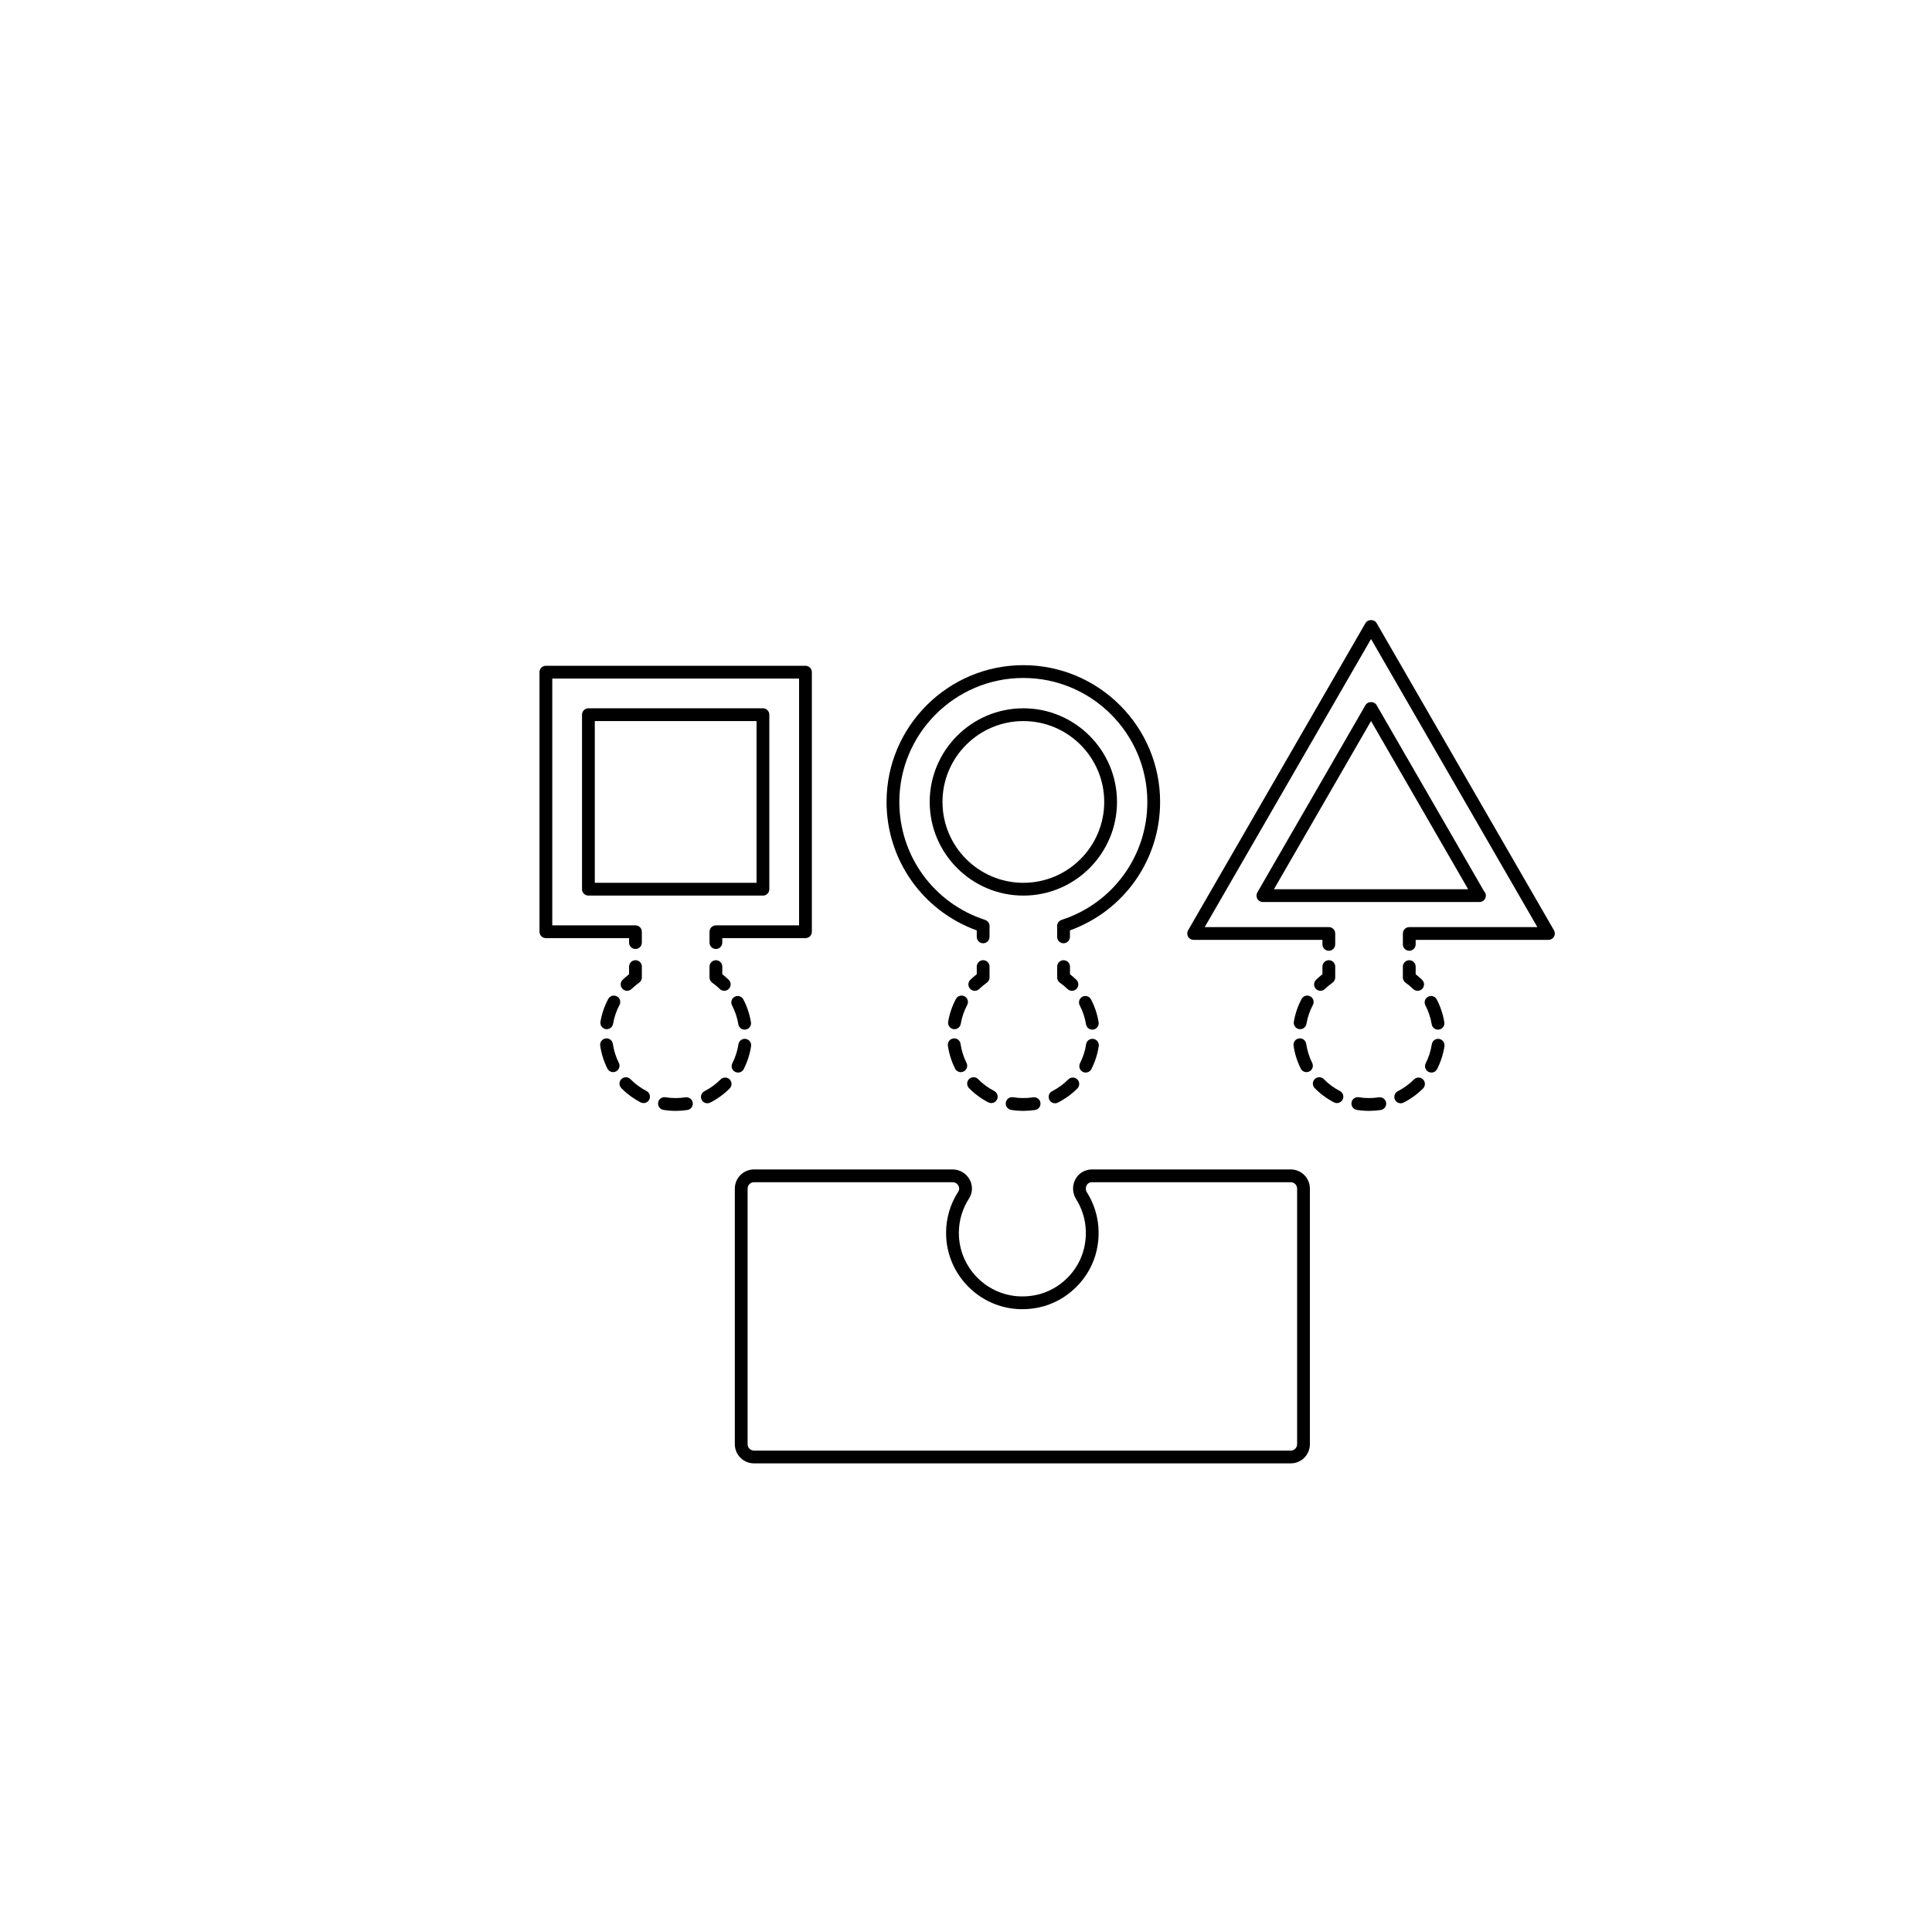
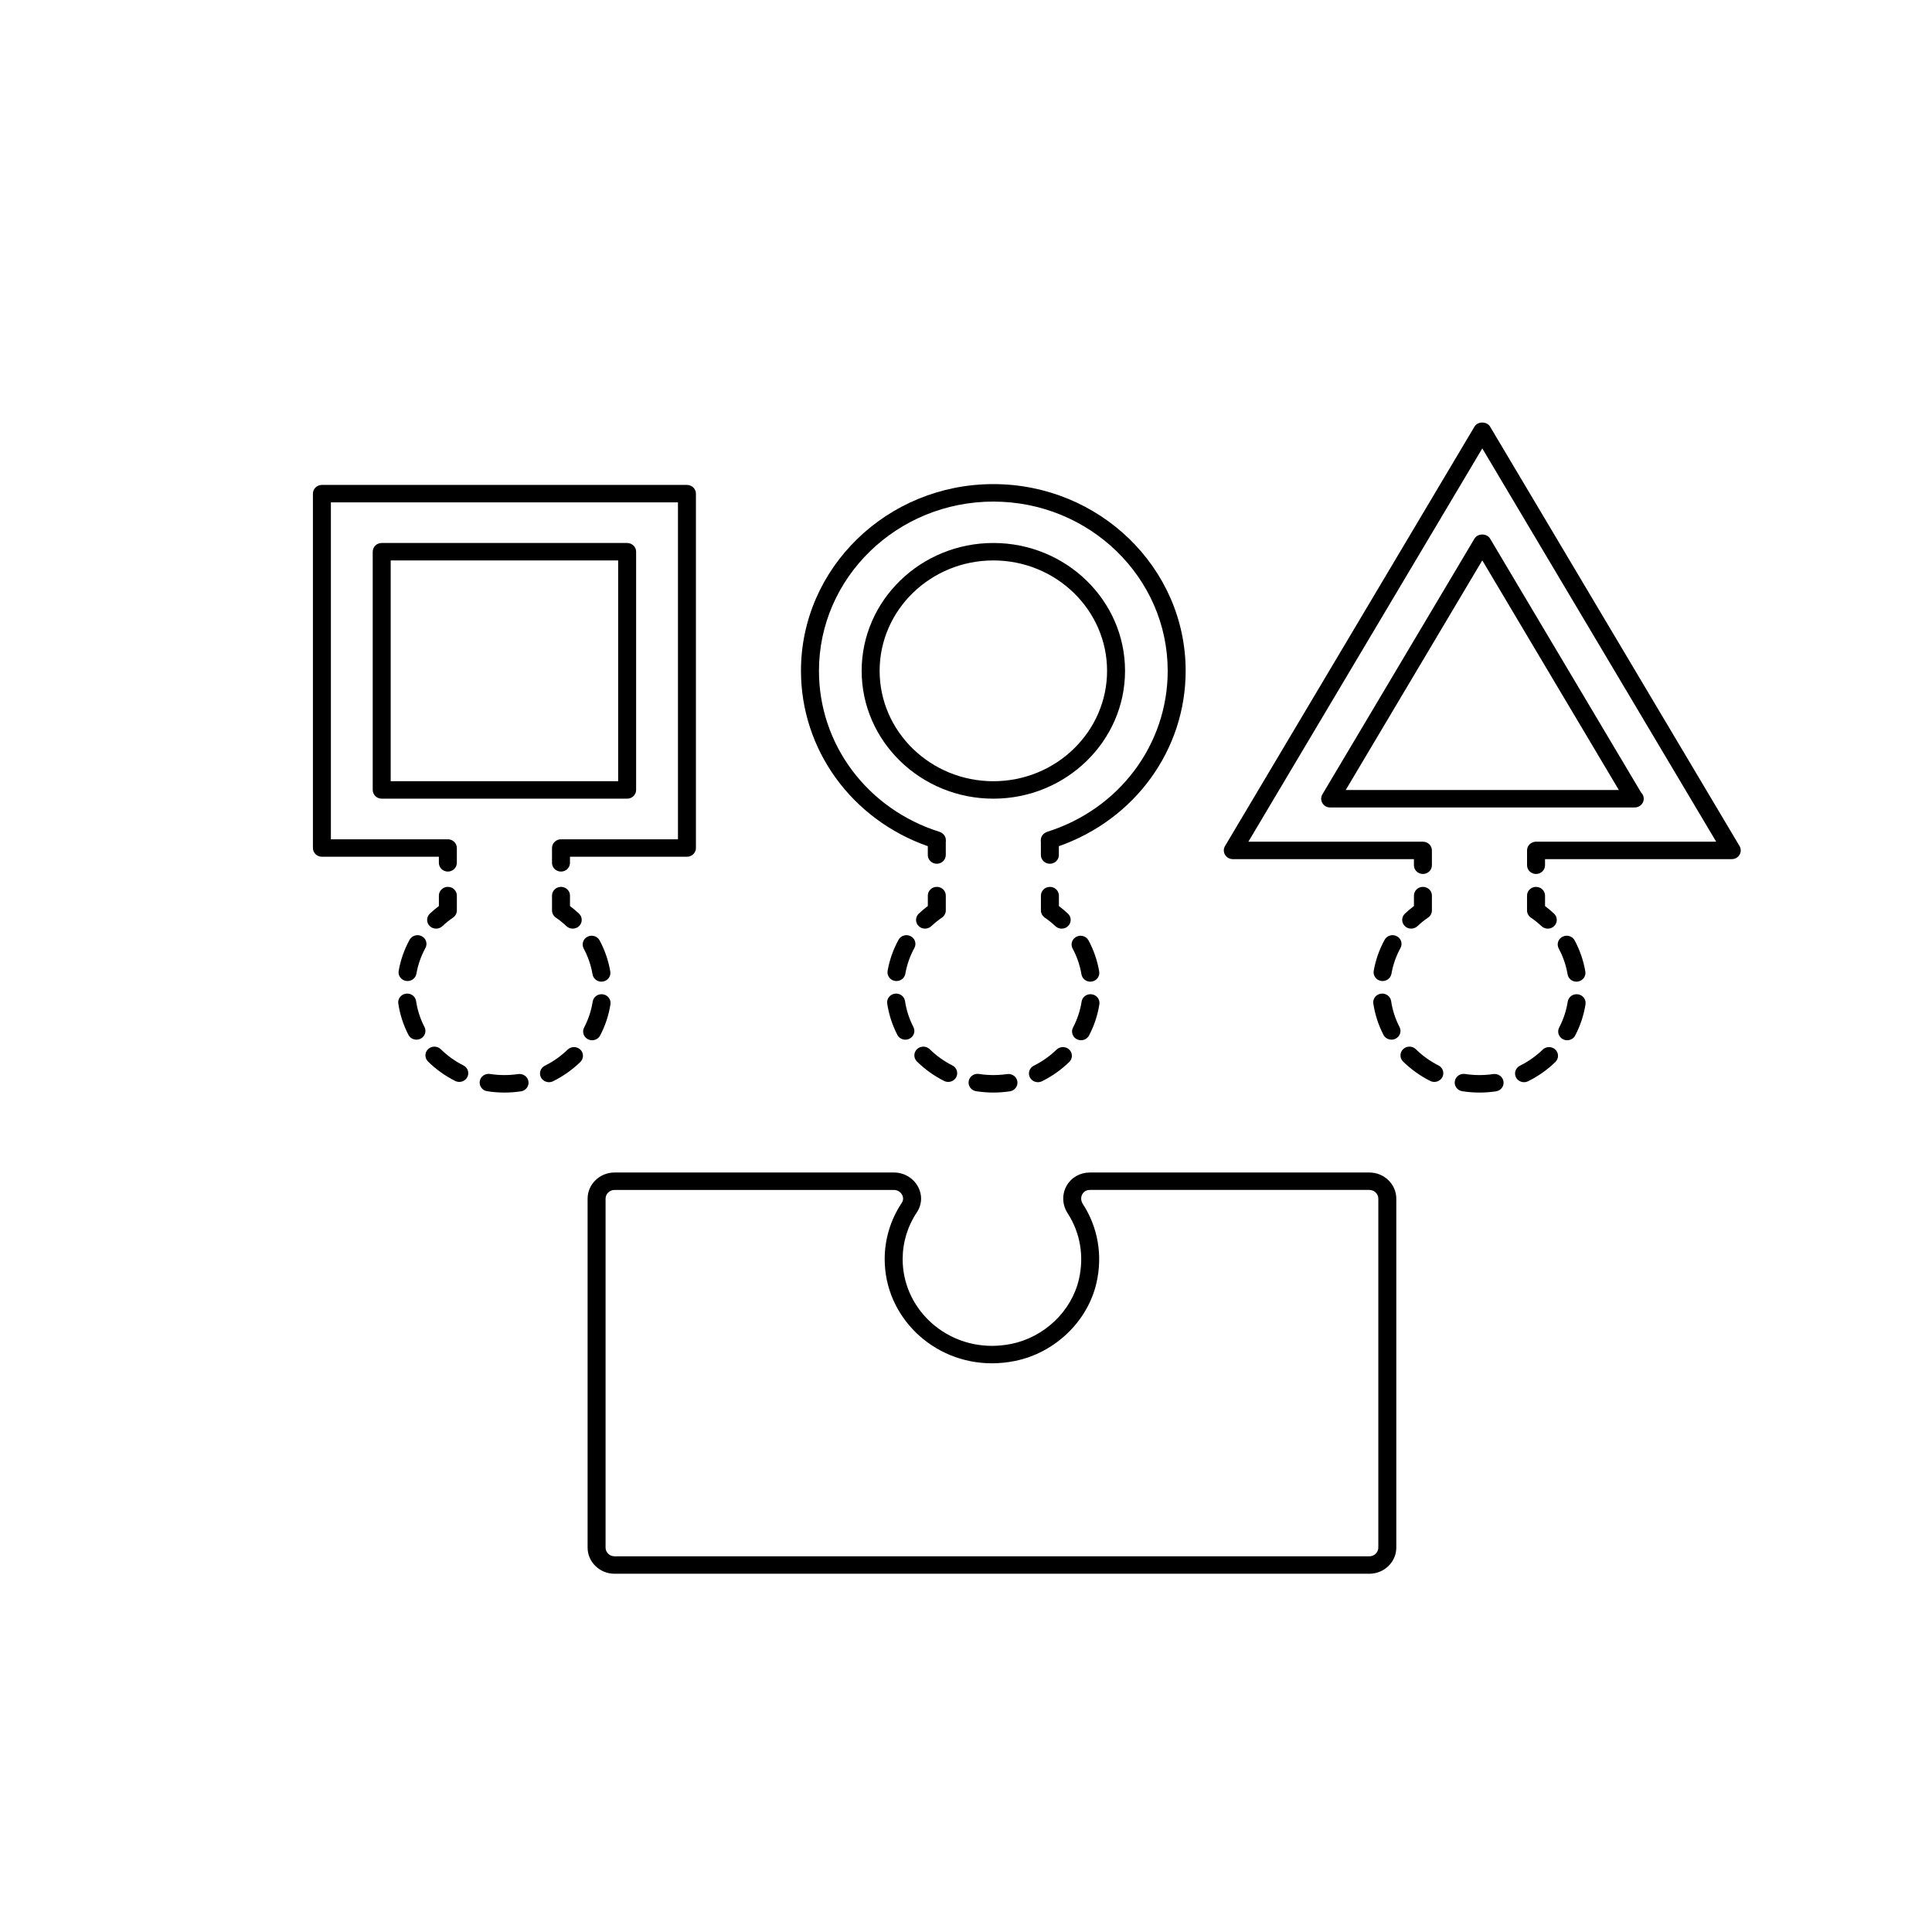
<svg xmlns="http://www.w3.org/2000/svg" width="40mm" height="40mm" viewBox="0 0 40 40" version="1.1" id="svg5">
  <defs id="defs2" />
  <g id="layer1">
    <style id="style9">
.MsftOfcThm_MainDark1_Fill_v2 {
 fill:#000000; 
}
</style>
-     <g id="g79" transform="matrix(0.2645833,0,0,0.2645833,7.937669,8.206052)">
+     <g id="g79" transform="matrix(0.3720694,0,0,0.361188,1.933766,2.425382)">
      <path d="M 71,60.495 H 55.45 c -0.548,0 -1.032,0.283 -1.294,0.758 -0.27,0.489 -0.249,1.093 0.055,1.576 0.702,1.115 0.925,2.459 0.629,3.783 -0.408,1.829 -1.916,3.317 -3.752,3.705 -0.362,0.076 -0.728,0.115 -1.088,0.115 -2.74,0 -4.969,-2.229 -4.969,-4.969 0,-0.958 0.273,-1.887 0.792,-2.687 0.292,-0.453 0.312,-1.009 0.051,-1.488 -0.266,-0.489 -0.775,-0.793 -1.329,-0.793 H 29 c -0.827,0 -1.5,0.673 -1.5,1.5 v 20 c 0,0.827 0.673,1.5 1.5,1.5 h 42 c 0.827,0 1.5,-0.673 1.5,-1.5 v -20 c 0,-0.828 -0.673,-1.5 -1.5,-1.5 z m 0.5,21.5 c 0,0.276 -0.224,0.5 -0.5,0.5 H 29 c -0.276,0 -0.5,-0.224 -0.5,-0.5 v -20 c 0,-0.276 0.224,-0.5 0.5,-0.5 h 15.545 c 0.19,0 0.358,0.101 0.451,0.271 0.04,0.073 0.118,0.265 -0.013,0.467 -0.623,0.963 -0.952,2.08 -0.952,3.23 0,3.291 2.678,5.969 5.969,5.969 0.429,0 0.865,-0.046 1.294,-0.137 2.213,-0.467 4.03,-2.262 4.521,-4.466 0.354,-1.583 0.084,-3.193 -0.758,-4.533 -0.112,-0.178 -0.122,-0.387 -0.026,-0.561 0.05,-0.09 0.17,-0.241 0.418,-0.241 H 71 c 0.276,0 0.5,0.224 0.5,0.5 z" class="MsftOfcThm_MainDark1_Fill_v2" stroke-width="1" id="path11" />
      <path d="m 57.406,31.738 c 0,-4.041 -3.288,-7.328 -7.328,-7.328 -4.04,0 -7.328,3.288 -7.328,7.328 0,4.04 3.288,7.328 7.328,7.328 4.04,0 7.328,-3.287 7.328,-7.328 z m -7.328,6.328 c -3.489,0 -6.328,-2.839 -6.328,-6.328 0,-3.489 2.839,-6.328 6.328,-6.328 3.489,0 6.328,2.839 6.328,6.328 0,3.489 -2.839,6.328 -6.328,6.328 z" class="MsftOfcThm_MainDark1_Fill_v2" stroke-width="1" id="path13" />
      <path d="m 46.431,41.79 v 0.507 c 0,0.276 0.224,0.5 0.5,0.5 0.276,0 0.5,-0.224 0.5,-0.5 v -0.758 c 0.001,-0.005 0.005,-0.009 0.006,-0.015 0.003,-0.02 -0.002,-0.039 -10e-4,-0.06 0,-0.006 10e-4,-0.012 10e-4,-0.018 0,-0.004 -0.002,-0.006 -0.002,-0.01 -0.001,-0.063 -0.014,-0.122 -0.037,-0.178 -0.001,-0.004 -0.003,-0.007 -0.004,-0.01 -0.05,-0.114 -0.14,-0.206 -0.26,-0.257 -0.004,-0.002 -0.007,-0.004 -0.011,-0.006 -0.01,-0.004 -0.017,-0.011 -0.027,-0.014 -4.021,-1.297 -6.722,-5.007 -6.722,-9.231 0,-5.35 4.353,-9.703 9.703,-9.703 5.35,0 9.703,4.353 9.703,9.703 0,4.224 -2.702,7.934 -6.722,9.231 -0.008,0.002 -0.013,0.008 -0.02,0.011 -0.024,0.009 -0.044,0.023 -0.066,0.035 -0.035,0.019 -0.067,0.039 -0.096,0.065 -0.013,0.012 -0.023,0.025 -0.034,0.039 -0.032,0.036 -0.058,0.075 -0.079,0.119 -0.004,0.009 -0.008,0.019 -0.011,0.028 -0.021,0.053 -0.032,0.109 -0.033,0.168 0,0.004 -0.002,0.007 -0.002,0.011 0,0.006 0.001,0.012 0.001,0.018 10e-4,0.02 -0.005,0.039 -0.001,0.059 0.001,0.006 0.005,0.011 0.006,0.017 v 0.756 c 0,0.276 0.224,0.5 0.5,0.5 0.276,0 0.5,-0.224 0.5,-0.5 V 41.79 c 4.234,-1.533 7.056,-5.521 7.056,-10.052 0,-5.902 -4.801,-10.703 -10.703,-10.703 -5.902,0 -10.703,4.801 -10.703,10.703 0.002,4.531 2.824,8.519 7.058,10.052 z" class="MsftOfcThm_MainDark1_Fill_v2" stroke-width="1" id="path15" />
      <path d="M 30.2,38.566 V 24.91 c 0,-0.276 -0.224,-0.5 -0.5,-0.5 H 16.043 c -0.276,0 -0.5,0.224 -0.5,0.5 v 13.656 c 0,0.276 0.224,0.5 0.5,0.5 H 29.7 c 0.276,0 0.5,-0.223 0.5,-0.5 z m -1,-0.5 H 16.543 V 25.41 H 29.2 Z" class="MsftOfcThm_MainDark1_Fill_v2" stroke-width="1" id="path17" />
      <path d="m 85.77,39.569 c 0.276,0 0.5,-0.224 0.5,-0.5 0,-0.139 -0.056,-0.264 -0.147,-0.354 L 77.718,24.157 c -0.179,-0.31 -0.688,-0.31 -0.866,0 L 68.387,38.82 c -0.089,0.155 -0.089,0.345 0,0.5 0.089,0.155 0.254,0.25 0.433,0.25 h 16.93 c 0.007,-0.002 0.013,-10e-4 0.02,-10e-4 z m -16.084,-1 7.599,-13.163 7.599,13.163 z" class="MsftOfcThm_MainDark1_Fill_v2" stroke-width="1" id="path19" />
      <path d="M 91.6,41.782 77.718,17.738 c -0.179,-0.31 -0.688,-0.31 -0.866,0 L 62.969,41.782 c -0.089,0.155 -0.089,0.345 0,0.5 0.089,0.155 0.254,0.25 0.433,0.25 h 10.079 v 0.351 c 0,0.276 0.224,0.5 0.5,0.5 0.276,0 0.5,-0.224 0.5,-0.5 v -0.851 c 0,-0.276 -0.224,-0.5 -0.5,-0.5 -10e-4,0 -0.002,0 -0.002,0 h -9.71 L 77.285,18.988 90.3,41.532 H 80.278 c -0.001,0 -0.002,0 -0.002,0 -0.276,0 -0.5,0.224 -0.5,0.5 v 0.851 c 0,0.276 0.224,0.5 0.5,0.5 0.276,0 0.5,-0.224 0.5,-0.5 v -0.351 h 10.391 c 0.179,0 0.344,-0.095 0.433,-0.25 0.089,-0.155 0.089,-0.345 0,-0.5 z" class="MsftOfcThm_MainDark1_Fill_v2" stroke-width="1" id="path21" />
      <path d="m 45.917,46.363 c 0.098,0.102 0.229,0.153 0.36,0.153 0.125,0 0.25,-0.047 0.348,-0.141 0.185,-0.179 0.384,-0.344 0.595,-0.493 0.133,-0.094 0.212,-0.247 0.212,-0.41 v -0.851 c 0,-0.276 -0.224,-0.5 -0.5,-0.5 0,0 0,0 0,0 -0.276,0 -0.5,0.225 -0.5,0.501 v 0.598 c -0.174,0.135 -0.342,0.28 -0.502,0.435 -0.2,0.193 -0.205,0.51 -0.013,0.708 z" class="MsftOfcThm_MainDark1_Fill_v2" stroke-width="1" id="path23" />
      <path d="m 54.731,52.859 c 0.073,0.037 0.15,0.054 0.226,0.054 0.183,0 0.358,-0.1 0.447,-0.274 0.286,-0.563 0.479,-1.165 0.574,-1.789 0.042,-0.273 -0.146,-0.528 -0.419,-0.57 -0.279,-0.041 -0.528,0.146 -0.57,0.419 -0.079,0.519 -0.24,1.019 -0.478,1.487 -0.124,0.247 -0.026,0.548 0.22,0.673 z" class="MsftOfcThm_MainDark1_Fill_v2" stroke-width="1" id="path25" />
      <path d="m 54.981,49.136 c 0.04,0.246 0.252,0.42 0.493,0.42 0.027,0 0.054,-0.002 0.081,-0.007 0.273,-0.044 0.458,-0.302 0.413,-0.574 -0.102,-0.622 -0.301,-1.222 -0.593,-1.783 -0.128,-0.244 -0.429,-0.34 -0.675,-0.212 -0.245,0.128 -0.34,0.43 -0.212,0.675 0.243,0.466 0.409,0.965 0.493,1.481 z" class="MsftOfcThm_MainDark1_Fill_v2" stroke-width="1" id="path27" />
      <path d="m 47.336,55.246 c 0.074,0.038 0.152,0.056 0.23,0.056 0.181,0 0.355,-0.099 0.445,-0.27 0.127,-0.246 0.031,-0.547 -0.214,-0.675 -0.466,-0.241 -0.889,-0.553 -1.258,-0.928 -0.194,-0.197 -0.511,-0.198 -0.708,-0.005 -0.197,0.194 -0.199,0.511 -0.005,0.708 0.443,0.449 0.951,0.824 1.51,1.114 z" class="MsftOfcThm_MainDark1_Fill_v2" stroke-width="1" id="path29" />
      <path d="m 44.595,50.245 c -0.273,0.04 -0.463,0.294 -0.423,0.567 0.091,0.625 0.281,1.229 0.563,1.792 0.087,0.175 0.264,0.277 0.448,0.277 0.075,0 0.151,-0.017 0.223,-0.053 0.247,-0.124 0.348,-0.424 0.224,-0.671 -0.234,-0.469 -0.392,-0.97 -0.467,-1.49 -0.041,-0.273 -0.295,-0.464 -0.568,-0.422 z" class="MsftOfcThm_MainDark1_Fill_v2" stroke-width="1" id="path31" />
      <path d="m 52.558,55.318 c 0.076,0 0.154,-0.018 0.227,-0.055 0.562,-0.286 1.072,-0.658 1.518,-1.104 0.195,-0.196 0.195,-0.513 0,-0.708 -0.195,-0.195 -0.512,-0.194 -0.708,0 -0.372,0.372 -0.797,0.682 -1.264,0.92 -0.246,0.125 -0.344,0.427 -0.219,0.673 0.088,0.174 0.263,0.274 0.446,0.274 z" class="MsftOfcThm_MainDark1_Fill_v2" stroke-width="1" id="path33" />
      <path d="M 45.476,46.949 C 45.232,46.82 44.93,46.912 44.8,47.157 c -0.296,0.558 -0.5,1.156 -0.606,1.779 -0.046,0.272 0.137,0.531 0.409,0.577 0.028,0.005 0.057,0.007 0.084,0.007 0.24,0 0.451,-0.172 0.493,-0.417 0.088,-0.517 0.257,-1.014 0.503,-1.478 0.13,-0.244 0.037,-0.546 -0.207,-0.676 z" class="MsftOfcThm_MainDark1_Fill_v2" stroke-width="1" id="path35" />
      <path d="m 49.279,54.846 c -0.277,-0.043 -0.53,0.142 -0.574,0.415 -0.043,0.273 0.142,0.53 0.415,0.574 0.313,0.05 0.635,0.076 0.958,0.077 0.308,0 0.617,-0.024 0.918,-0.07 0.273,-0.042 0.46,-0.298 0.418,-0.571 -0.042,-0.273 -0.297,-0.457 -0.571,-0.418 -0.508,0.078 -1.051,0.076 -1.564,-0.007 z" class="MsftOfcThm_MainDark1_Fill_v2" stroke-width="1" id="path37" />
      <path d="m 53.225,44.123 c -0.276,0 -0.5,0.224 -0.5,0.5 v 0.851 c 0,0.163 0.08,0.315 0.212,0.409 0.211,0.148 0.41,0.314 0.595,0.493 0.097,0.094 0.223,0.141 0.348,0.141 0.131,0 0.262,-0.051 0.36,-0.153 0.192,-0.199 0.187,-0.516 -0.012,-0.708 -0.16,-0.154 -0.328,-0.3 -0.502,-0.435 v -0.598 c -10e-4,-0.276 -0.225,-0.5 -0.501,-0.5 z" class="MsftOfcThm_MainDark1_Fill_v2" stroke-width="1" id="path39" />
      <path d="m 19.224,42.745 c 0,0.276 0.224,0.5 0.5,0.5 0.276,0 0.5,-0.224 0.5,-0.5 v -0.85 c 0,-0.276 -0.224,-0.5 -0.5,-0.5 -0.001,0 -0.002,0 -0.002,0 H 13.215 V 22.082 h 19.313 v 19.313 h -6.507 c -0.001,0 -0.002,0 -0.002,0 -0.276,0 -0.5,0.224 -0.5,0.5 v 0.85 c 0,0.276 0.224,0.5 0.5,0.5 0.276,0 0.5,-0.224 0.5,-0.5 v -0.35 h 6.509 c 0.276,0 0.5,-0.224 0.5,-0.5 V 21.582 c 0,-0.276 -0.224,-0.5 -0.5,-0.5 H 12.715 c -0.276,0 -0.5,0.224 -0.5,0.5 v 20.313 c 0,0.276 0.224,0.5 0.5,0.5 h 6.509 z" class="MsftOfcThm_MainDark1_Fill_v2" stroke-width="1" id="path41" />
      <path d="m 18.71,46.363 c 0.098,0.102 0.229,0.153 0.36,0.153 0.125,0 0.25,-0.047 0.348,-0.141 0.185,-0.179 0.384,-0.344 0.595,-0.493 0.133,-0.094 0.212,-0.247 0.212,-0.41 v -0.851 c 0,-0.276 -0.224,-0.5 -0.5,-0.5 0,0 0,0 0,0 -0.276,0 -0.5,0.225 -0.5,0.501 v 0.598 c -0.174,0.135 -0.342,0.28 -0.502,0.435 -0.199,0.193 -0.204,0.51 -0.013,0.708 z" class="MsftOfcThm_MainDark1_Fill_v2" stroke-width="1" id="path43" />
      <path d="m 27.494,46.979 c -0.245,0.128 -0.34,0.43 -0.213,0.675 0.243,0.467 0.409,0.965 0.494,1.482 0.04,0.246 0.252,0.42 0.493,0.42 0.027,0 0.054,-0.002 0.081,-0.007 0.273,-0.044 0.458,-0.302 0.413,-0.574 -0.102,-0.622 -0.301,-1.222 -0.593,-1.783 -0.128,-0.245 -0.43,-0.341 -0.675,-0.213 z" class="MsftOfcThm_MainDark1_Fill_v2" stroke-width="1" id="path45" />
      <path d="m 26.388,53.452 c -0.372,0.372 -0.797,0.682 -1.264,0.92 -0.246,0.125 -0.344,0.427 -0.219,0.673 0.088,0.173 0.264,0.273 0.446,0.273 0.076,0 0.154,-0.018 0.227,-0.055 0.562,-0.286 1.072,-0.658 1.518,-1.104 0.195,-0.196 0.195,-0.513 0,-0.708 -0.196,-0.195 -0.513,-0.193 -0.708,10e-4 z" class="MsftOfcThm_MainDark1_Fill_v2" stroke-width="1" id="path47" />
      <path d="m 27.751,52.914 c 0.183,0 0.358,-0.1 0.447,-0.274 0.286,-0.563 0.479,-1.165 0.574,-1.789 0.042,-0.273 -0.146,-0.528 -0.419,-0.57 -0.279,-0.041 -0.529,0.146 -0.57,0.419 -0.079,0.519 -0.24,1.019 -0.478,1.487 -0.125,0.247 -0.026,0.547 0.22,0.673 0.073,0.036 0.15,0.054 0.226,0.054 z" class="MsftOfcThm_MainDark1_Fill_v2" stroke-width="1" id="path49" />
      <path d="m 17.593,47.157 c -0.296,0.558 -0.5,1.156 -0.606,1.779 -0.046,0.272 0.137,0.531 0.409,0.577 0.028,0.005 0.057,0.007 0.084,0.007 0.24,0 0.451,-0.172 0.493,-0.417 0.088,-0.517 0.257,-1.014 0.503,-1.478 0.129,-0.244 0.037,-0.547 -0.208,-0.676 -0.242,-0.129 -0.545,-0.036 -0.675,0.208 z" class="MsftOfcThm_MainDark1_Fill_v2" stroke-width="1" id="path51" />
      <path d="m 17.956,50.667 c -0.041,-0.274 -0.294,-0.464 -0.567,-0.423 -0.273,0.04 -0.463,0.294 -0.423,0.567 0.091,0.625 0.281,1.229 0.563,1.792 0.087,0.175 0.264,0.277 0.448,0.277 0.075,0 0.151,-0.017 0.223,-0.053 0.247,-0.124 0.348,-0.424 0.224,-0.671 -0.236,-0.468 -0.393,-0.969 -0.468,-1.489 z" class="MsftOfcThm_MainDark1_Fill_v2" stroke-width="1" id="path53" />
      <path d="m 20.59,54.357 c -0.466,-0.241 -0.889,-0.553 -1.258,-0.928 -0.194,-0.197 -0.511,-0.198 -0.708,-0.005 -0.197,0.194 -0.199,0.511 -0.005,0.708 0.443,0.45 0.951,0.824 1.51,1.114 0.074,0.038 0.152,0.056 0.23,0.056 0.181,0 0.355,-0.099 0.445,-0.27 0.127,-0.246 0.031,-0.548 -0.214,-0.675 z" class="MsftOfcThm_MainDark1_Fill_v2" stroke-width="1" id="path55" />
      <path d="m 23.637,54.852 c -0.508,0.079 -1.051,0.078 -1.564,-0.005 -0.279,-0.043 -0.53,0.142 -0.574,0.415 -0.043,0.273 0.142,0.53 0.415,0.574 0.313,0.05 0.635,0.076 0.958,0.077 0.308,0 0.617,-0.024 0.918,-0.07 0.273,-0.042 0.46,-0.298 0.418,-0.571 -0.042,-0.275 -0.299,-0.459 -0.571,-0.42 z" class="MsftOfcThm_MainDark1_Fill_v2" stroke-width="1" id="path57" />
      <path d="m 26.325,46.375 c 0.097,0.094 0.223,0.141 0.348,0.141 0.131,0 0.262,-0.051 0.36,-0.153 0.192,-0.199 0.187,-0.516 -0.012,-0.708 -0.159,-0.154 -0.327,-0.299 -0.501,-0.434 v -0.599 c 0,-0.276 -0.224,-0.5 -0.5,-0.5 -0.276,0 -0.5,0.224 -0.5,0.5 v 0.851 c 0,0.163 0.079,0.315 0.212,0.409 0.209,0.149 0.408,0.314 0.593,0.493 z" class="MsftOfcThm_MainDark1_Fill_v2" stroke-width="1" id="path59" />
      <path d="m 73.327,46.516 c 0.125,0 0.25,-0.047 0.348,-0.141 0.185,-0.179 0.384,-0.344 0.595,-0.493 0.133,-0.094 0.212,-0.246 0.212,-0.409 v -0.851 c 0,-0.276 -0.224,-0.5 -0.5,-0.5 -0.276,0 -0.5,0.224 -0.5,0.5 v 0.599 c -0.174,0.135 -0.342,0.28 -0.501,0.434 -0.199,0.192 -0.204,0.509 -0.012,0.708 0.096,0.102 0.227,0.153 0.358,0.153 z" class="MsftOfcThm_MainDark1_Fill_v2" stroke-width="1" id="path61" />
      <path d="m 82.61,50.281 c -0.281,-0.041 -0.528,0.146 -0.57,0.419 -0.079,0.519 -0.24,1.019 -0.478,1.487 -0.125,0.247 -0.026,0.547 0.22,0.673 0.073,0.037 0.15,0.054 0.226,0.054 0.183,0 0.358,-0.1 0.447,-0.274 0.286,-0.563 0.479,-1.165 0.574,-1.789 0.041,-0.273 -0.146,-0.528 -0.419,-0.57 z" class="MsftOfcThm_MainDark1_Fill_v2" stroke-width="1" id="path63" />
      <path d="m 82.032,49.136 c 0.04,0.246 0.252,0.42 0.493,0.42 0.027,0 0.054,-0.002 0.081,-0.007 0.273,-0.044 0.458,-0.302 0.413,-0.574 -0.102,-0.622 -0.301,-1.222 -0.593,-1.783 -0.128,-0.245 -0.429,-0.341 -0.675,-0.213 -0.245,0.128 -0.34,0.43 -0.213,0.675 0.243,0.467 0.409,0.966 0.494,1.482 z" class="MsftOfcThm_MainDark1_Fill_v2" stroke-width="1" id="path65" />
      <path d="m 77.894,54.852 c -0.508,0.079 -1.051,0.078 -1.564,-0.005 -0.277,-0.043 -0.53,0.142 -0.574,0.415 -0.043,0.273 0.142,0.53 0.415,0.574 0.313,0.05 0.635,0.076 0.958,0.077 0.308,0 0.617,-0.024 0.918,-0.07 0.273,-0.042 0.46,-0.298 0.418,-0.571 -0.043,-0.275 -0.298,-0.459 -0.571,-0.42 z" class="MsftOfcThm_MainDark1_Fill_v2" stroke-width="1" id="path67" />
      <path d="m 71.653,49.513 c 0.028,0.005 0.057,0.007 0.084,0.007 0.24,0 0.451,-0.172 0.493,-0.417 0.088,-0.517 0.257,-1.014 0.503,-1.478 0.129,-0.244 0.037,-0.547 -0.208,-0.676 -0.245,-0.129 -0.547,-0.037 -0.676,0.208 -0.296,0.558 -0.5,1.156 -0.606,1.779 -0.045,0.272 0.138,0.53 0.41,0.577 z" class="MsftOfcThm_MainDark1_Fill_v2" stroke-width="1" id="path69" />
      <path d="m 74.847,54.357 c -0.466,-0.241 -0.889,-0.553 -1.258,-0.928 -0.194,-0.197 -0.511,-0.198 -0.708,-0.005 -0.197,0.194 -0.199,0.511 -0.005,0.708 0.443,0.45 0.951,0.824 1.51,1.114 0.074,0.038 0.152,0.056 0.23,0.056 0.181,0 0.355,-0.099 0.445,-0.27 0.127,-0.246 0.031,-0.548 -0.214,-0.675 z" class="MsftOfcThm_MainDark1_Fill_v2" stroke-width="1" id="path71" />
      <path d="m 72.212,50.667 c -0.04,-0.274 -0.297,-0.464 -0.567,-0.423 -0.273,0.04 -0.463,0.294 -0.423,0.567 0.091,0.625 0.281,1.229 0.563,1.792 0.087,0.175 0.264,0.277 0.448,0.277 0.075,0 0.151,-0.017 0.223,-0.053 0.247,-0.124 0.348,-0.424 0.224,-0.671 -0.235,-0.468 -0.392,-0.969 -0.468,-1.489 z" class="MsftOfcThm_MainDark1_Fill_v2" stroke-width="1" id="path73" />
      <path d="m 80.645,53.452 c -0.372,0.372 -0.797,0.682 -1.264,0.92 -0.246,0.125 -0.344,0.427 -0.219,0.673 0.088,0.173 0.264,0.273 0.446,0.273 0.076,0 0.154,-0.018 0.227,-0.055 0.562,-0.286 1.072,-0.658 1.518,-1.104 0.195,-0.196 0.195,-0.513 0,-0.708 -0.196,-0.195 -0.513,-0.193 -0.708,10e-4 z" class="MsftOfcThm_MainDark1_Fill_v2" stroke-width="1" id="path75" />
      <path d="m 80.275,44.123 c -0.276,0 -0.5,0.224 -0.5,0.5 v 0.851 c 0,0.163 0.079,0.315 0.212,0.409 0.211,0.149 0.41,0.314 0.595,0.493 0.097,0.094 0.223,0.141 0.348,0.141 0.131,0 0.262,-0.051 0.36,-0.153 0.192,-0.199 0.187,-0.516 -0.012,-0.708 -0.159,-0.154 -0.327,-0.299 -0.501,-0.434 v -0.599 c -0.001,-0.276 -0.225,-0.5 -0.502,-0.5 z" class="MsftOfcThm_MainDark1_Fill_v2" stroke-width="1" id="path77" />
    </g>
  </g>
</svg>
